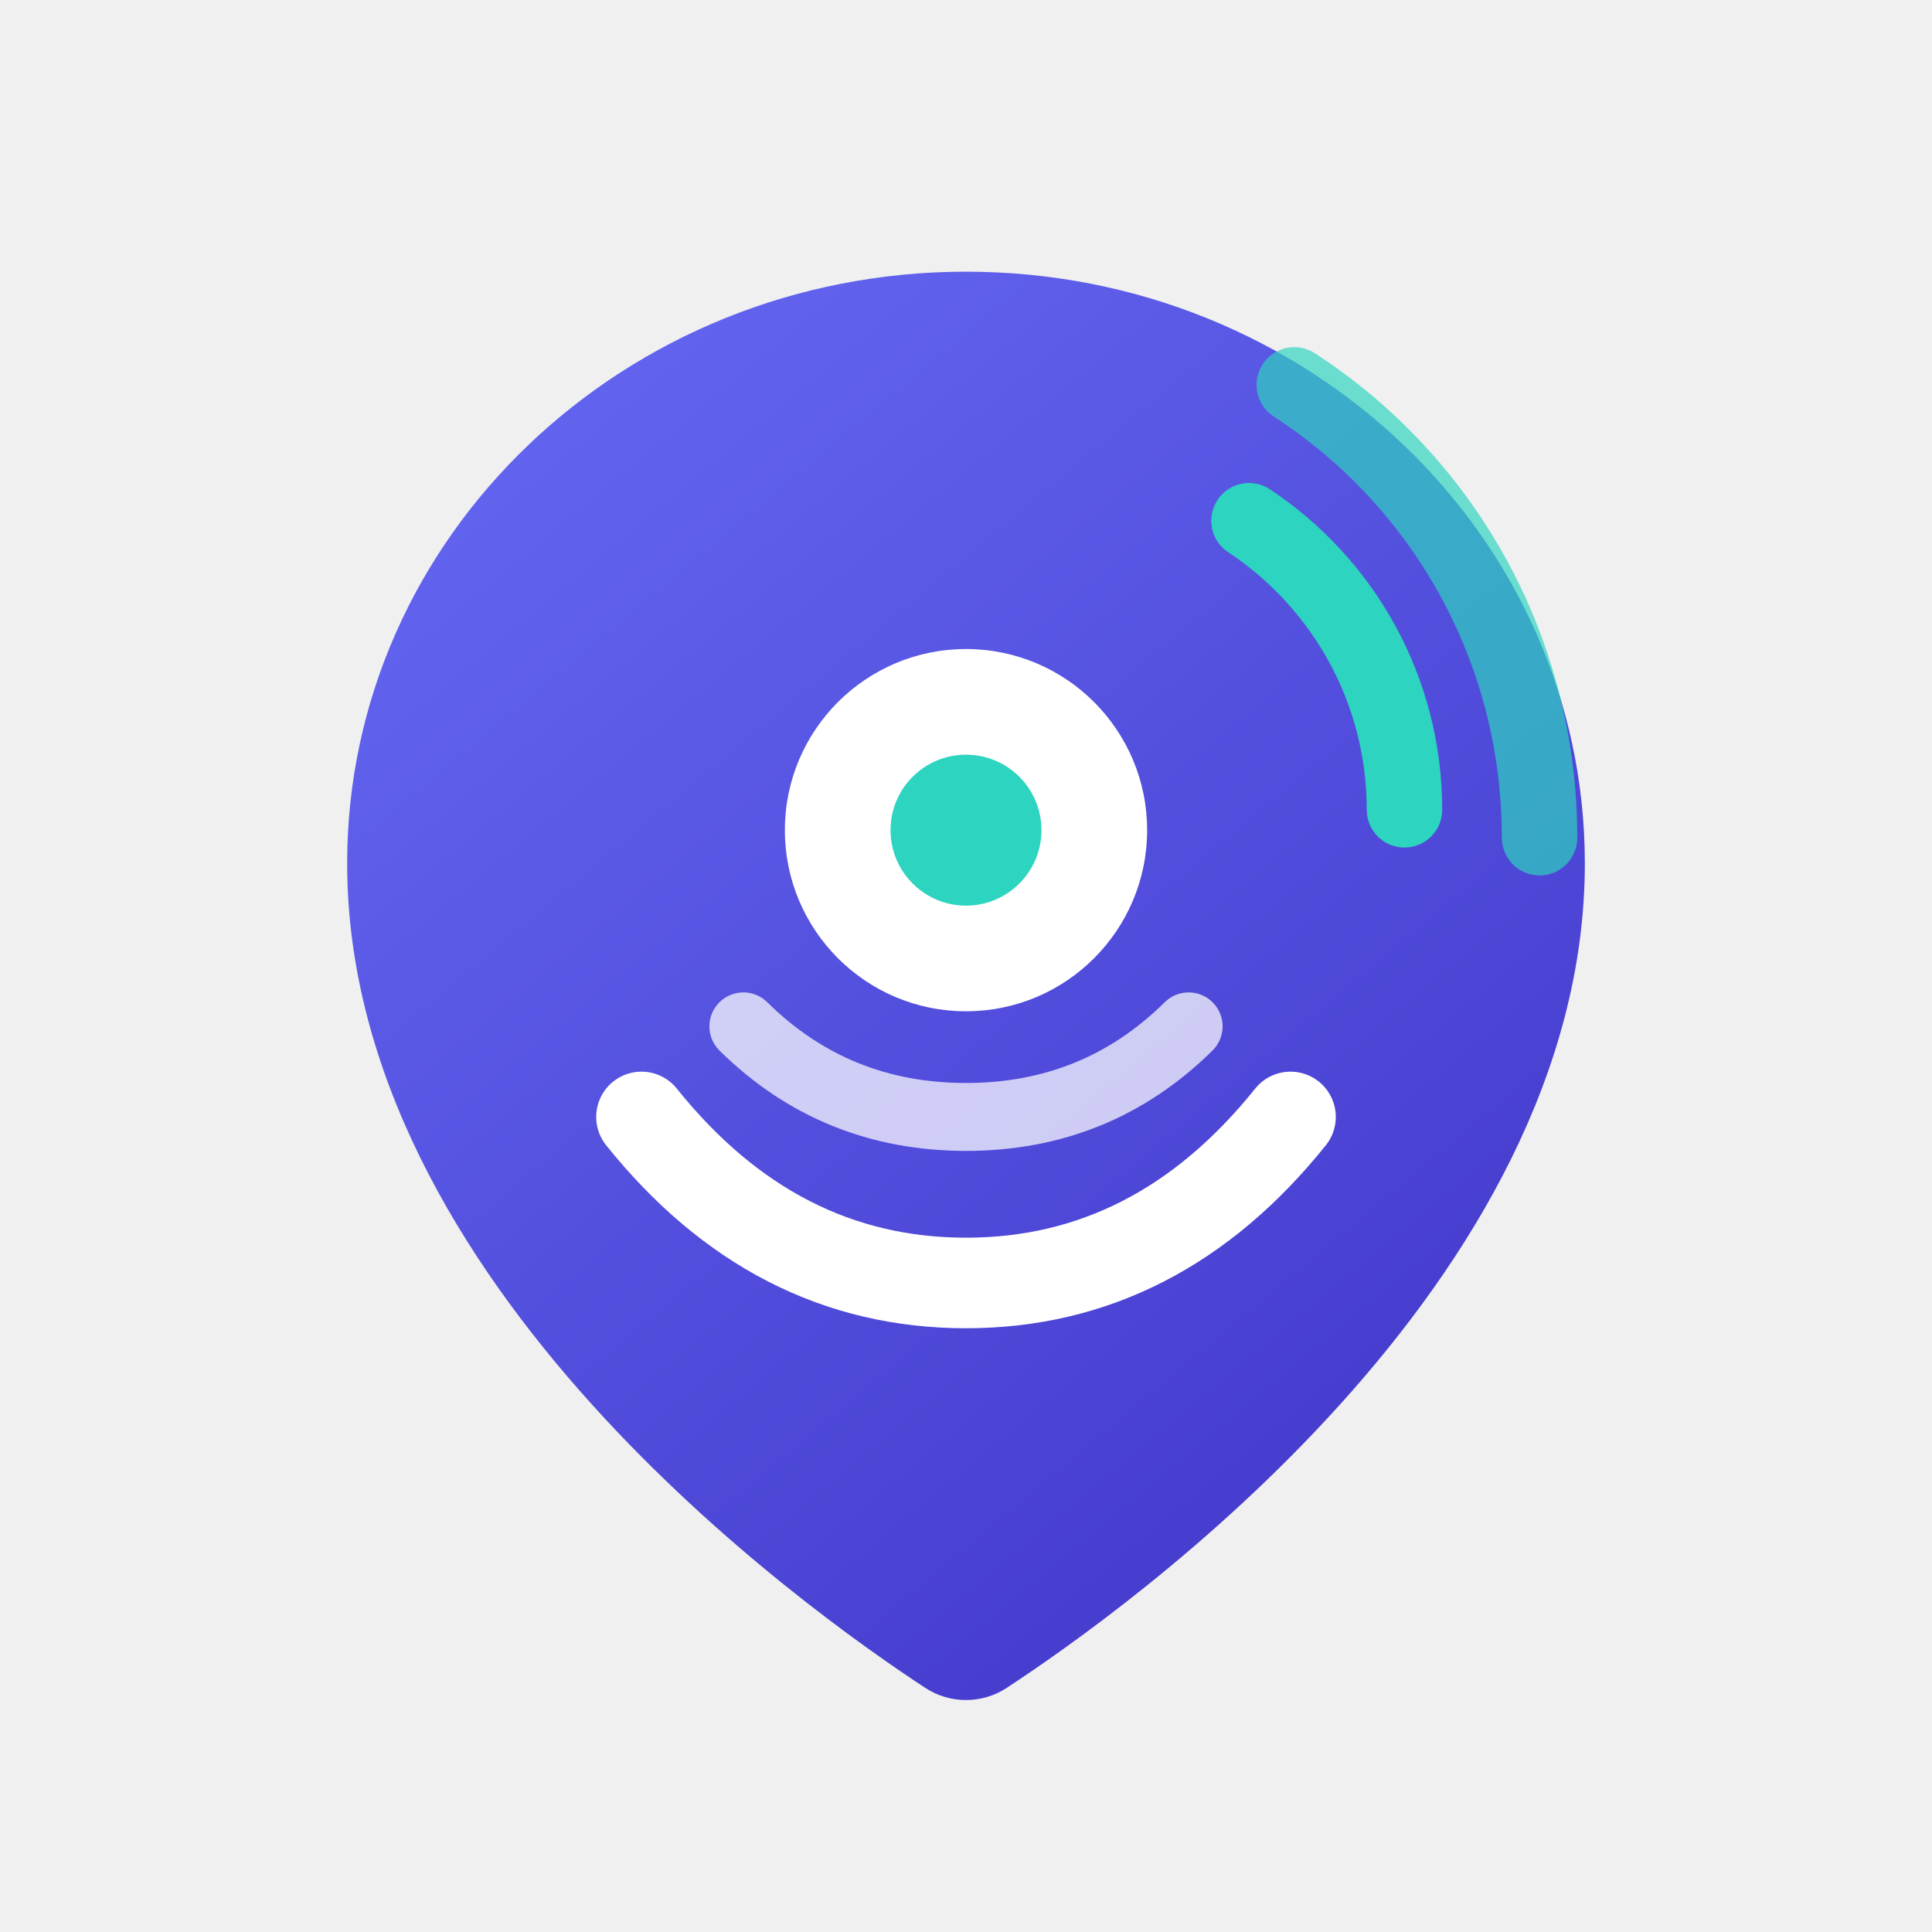
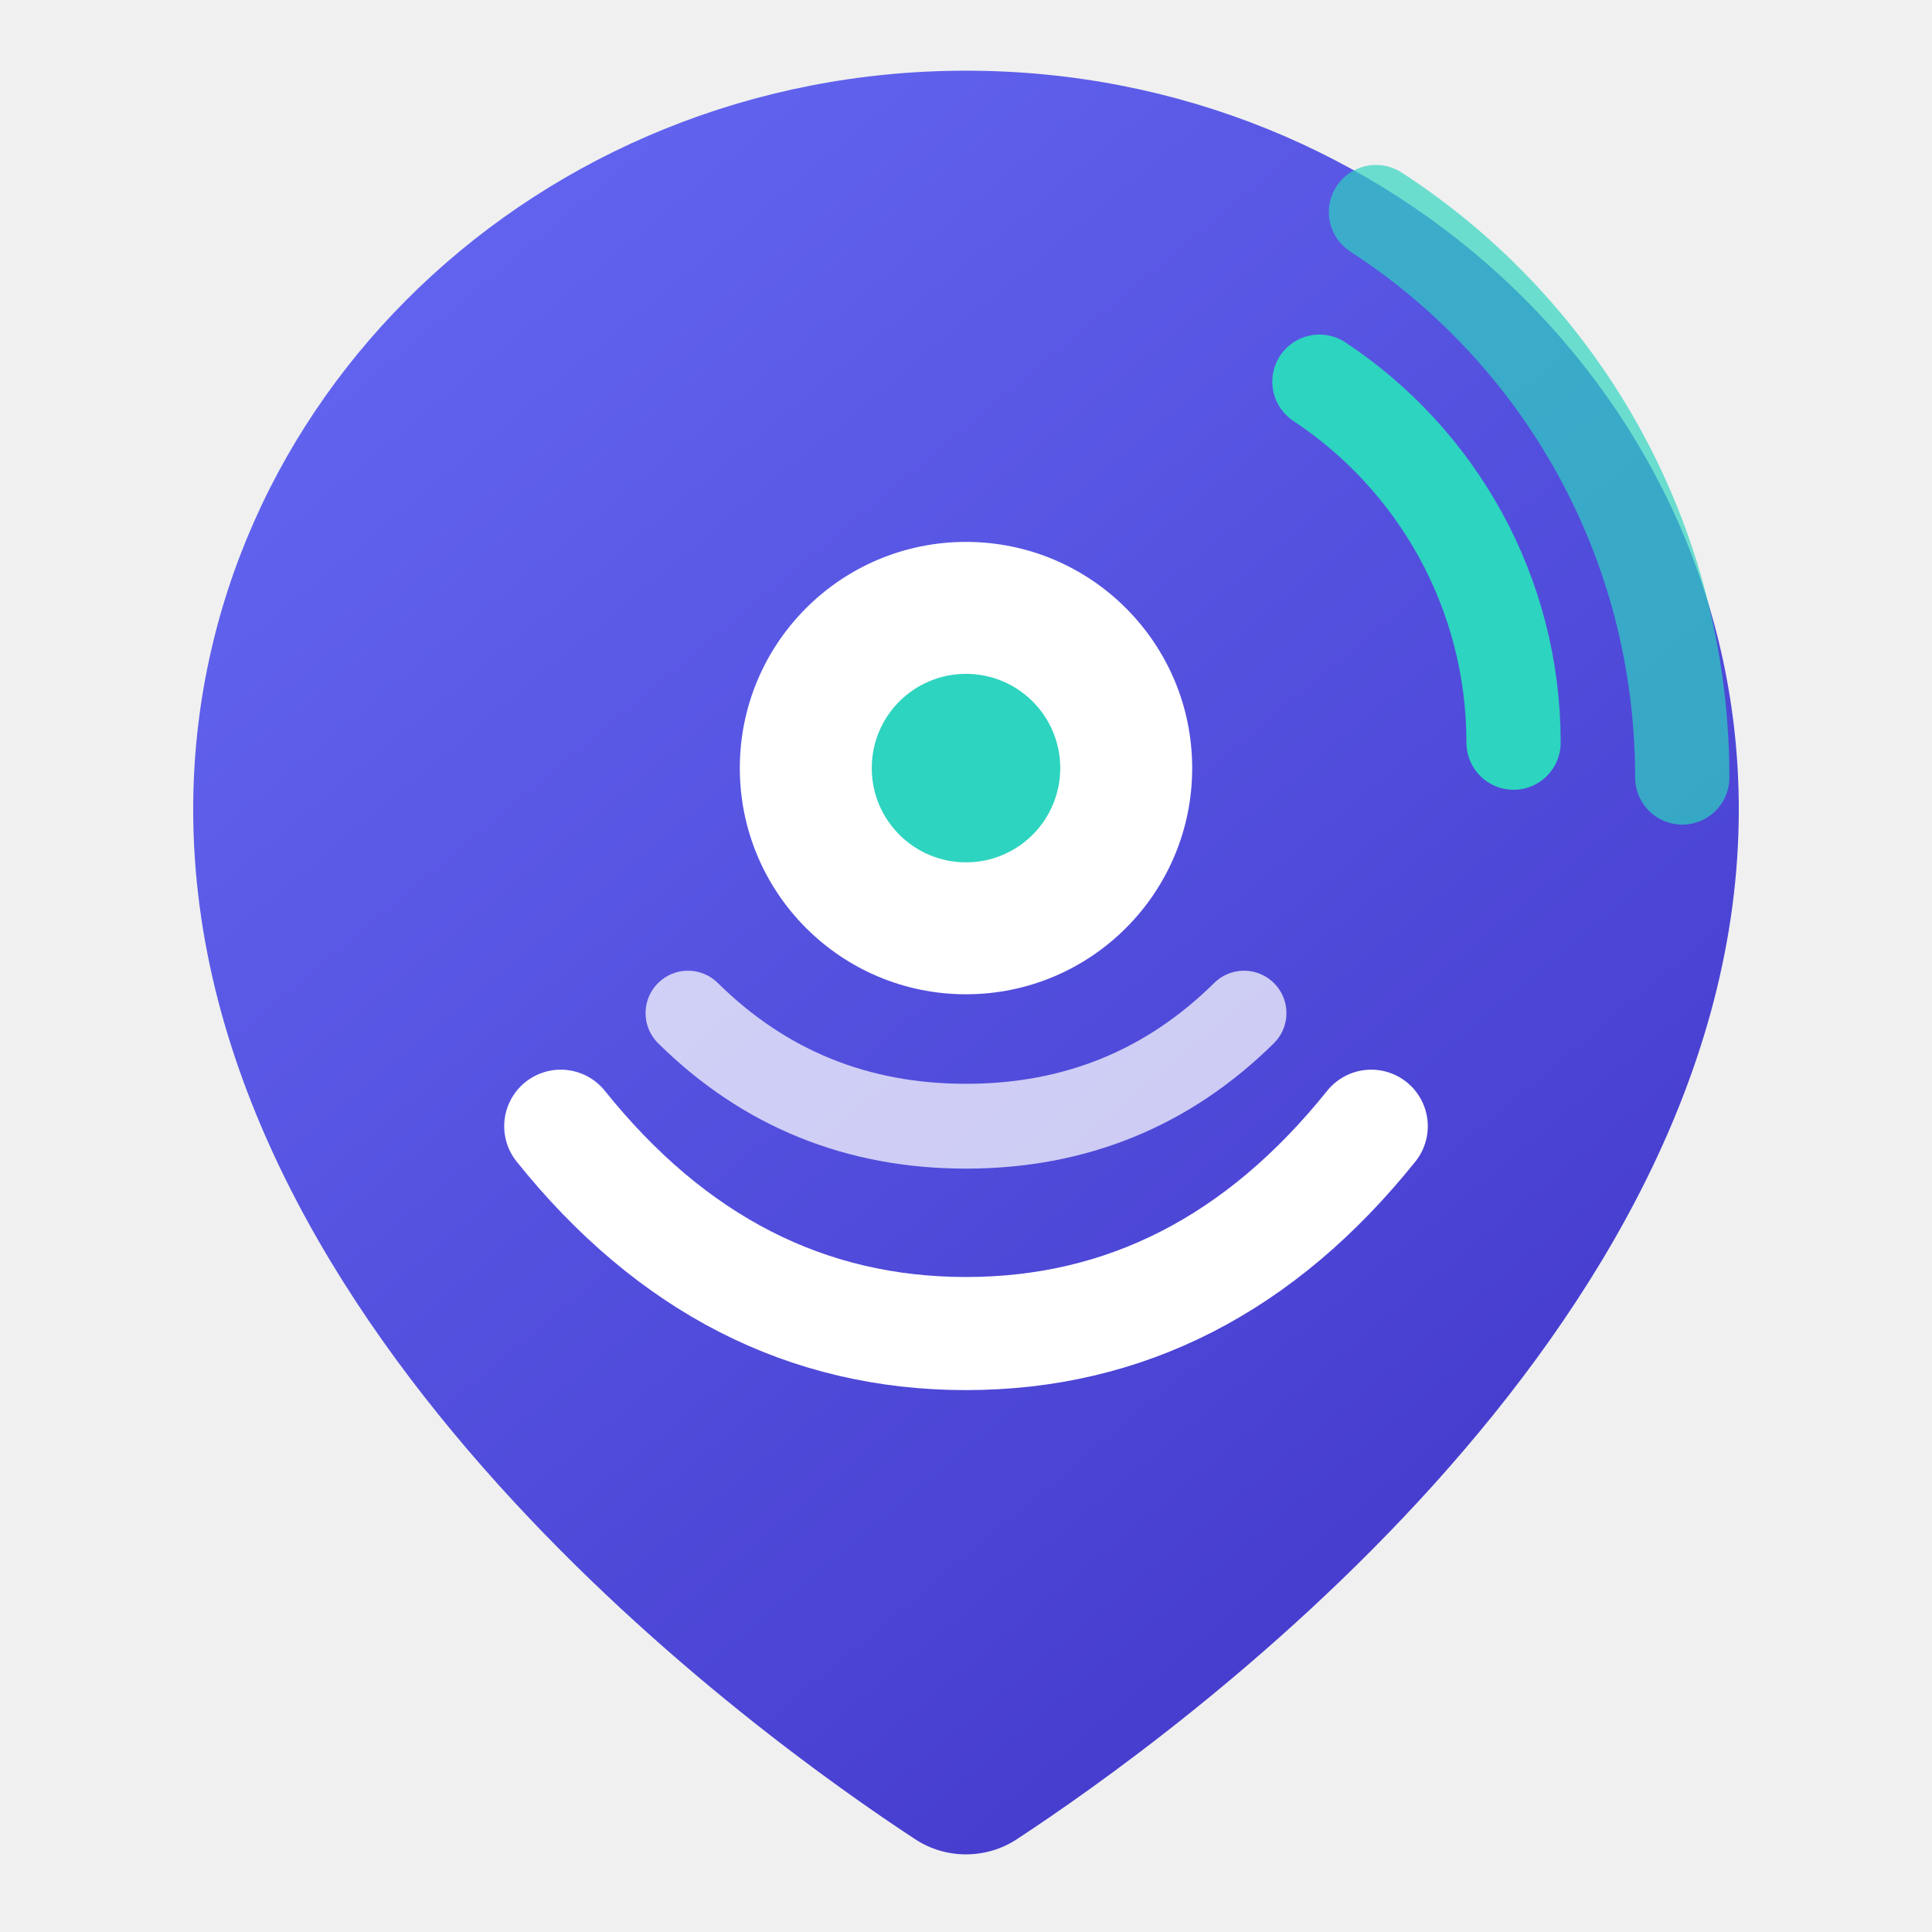
- <svg xmlns="http://www.w3.org/2000/svg" width="512" height="512" viewBox="0 0 512 512" fill="none">
+ <svg xmlns="http://www.w3.org/2000/svg" width="512" height="512" viewBox="51 57 410 410" fill="none">
  <defs>
    <linearGradient id="beaconGradient" x1="126" y1="100" x2="386" y2="412" gradientUnits="userSpaceOnUse">
      <stop stop-color="#6366F1" />
      <stop offset="1" stop-color="#4338CA" />
    </linearGradient>
  </defs>
  <path d="M256 72C165.4 72 92 142.2 92 228.8C92 340.2 213.5 426.5 245.2 447.3C251.7 451.6 260.3 451.6 266.8 447.3C298.5 426.5 420 340.2 420 228.8C420 142.2 346.6 72 256 72Z" fill="url(#beaconGradient)" />
  <path d="M170 296C193.5 325.3 222.2 340 256 340C289.8 340 318.5 325.3 342 296" stroke="white" stroke-width="24" stroke-linecap="round" />
  <path d="M197 272C213.2 288 232.9 296 256 296C279.1 296 298.8 288 315 272" stroke="white" stroke-width="18" stroke-linecap="round" opacity="0.72" />
  <circle cx="256" cy="220" r="48" fill="white" />
  <circle cx="256" cy="220" r="20" fill="#2DD4BF" />
  <path d="M331 138C355.8 154.4 372.2 182.6 372.2 214.6" stroke="#2DD4BF" stroke-width="20" stroke-linecap="round" />
  <path d="M343 102C382.2 127.4 408 171.6 408 222" stroke="#2DD4BF" stroke-width="20" stroke-linecap="round" opacity="0.68" />
</svg>
